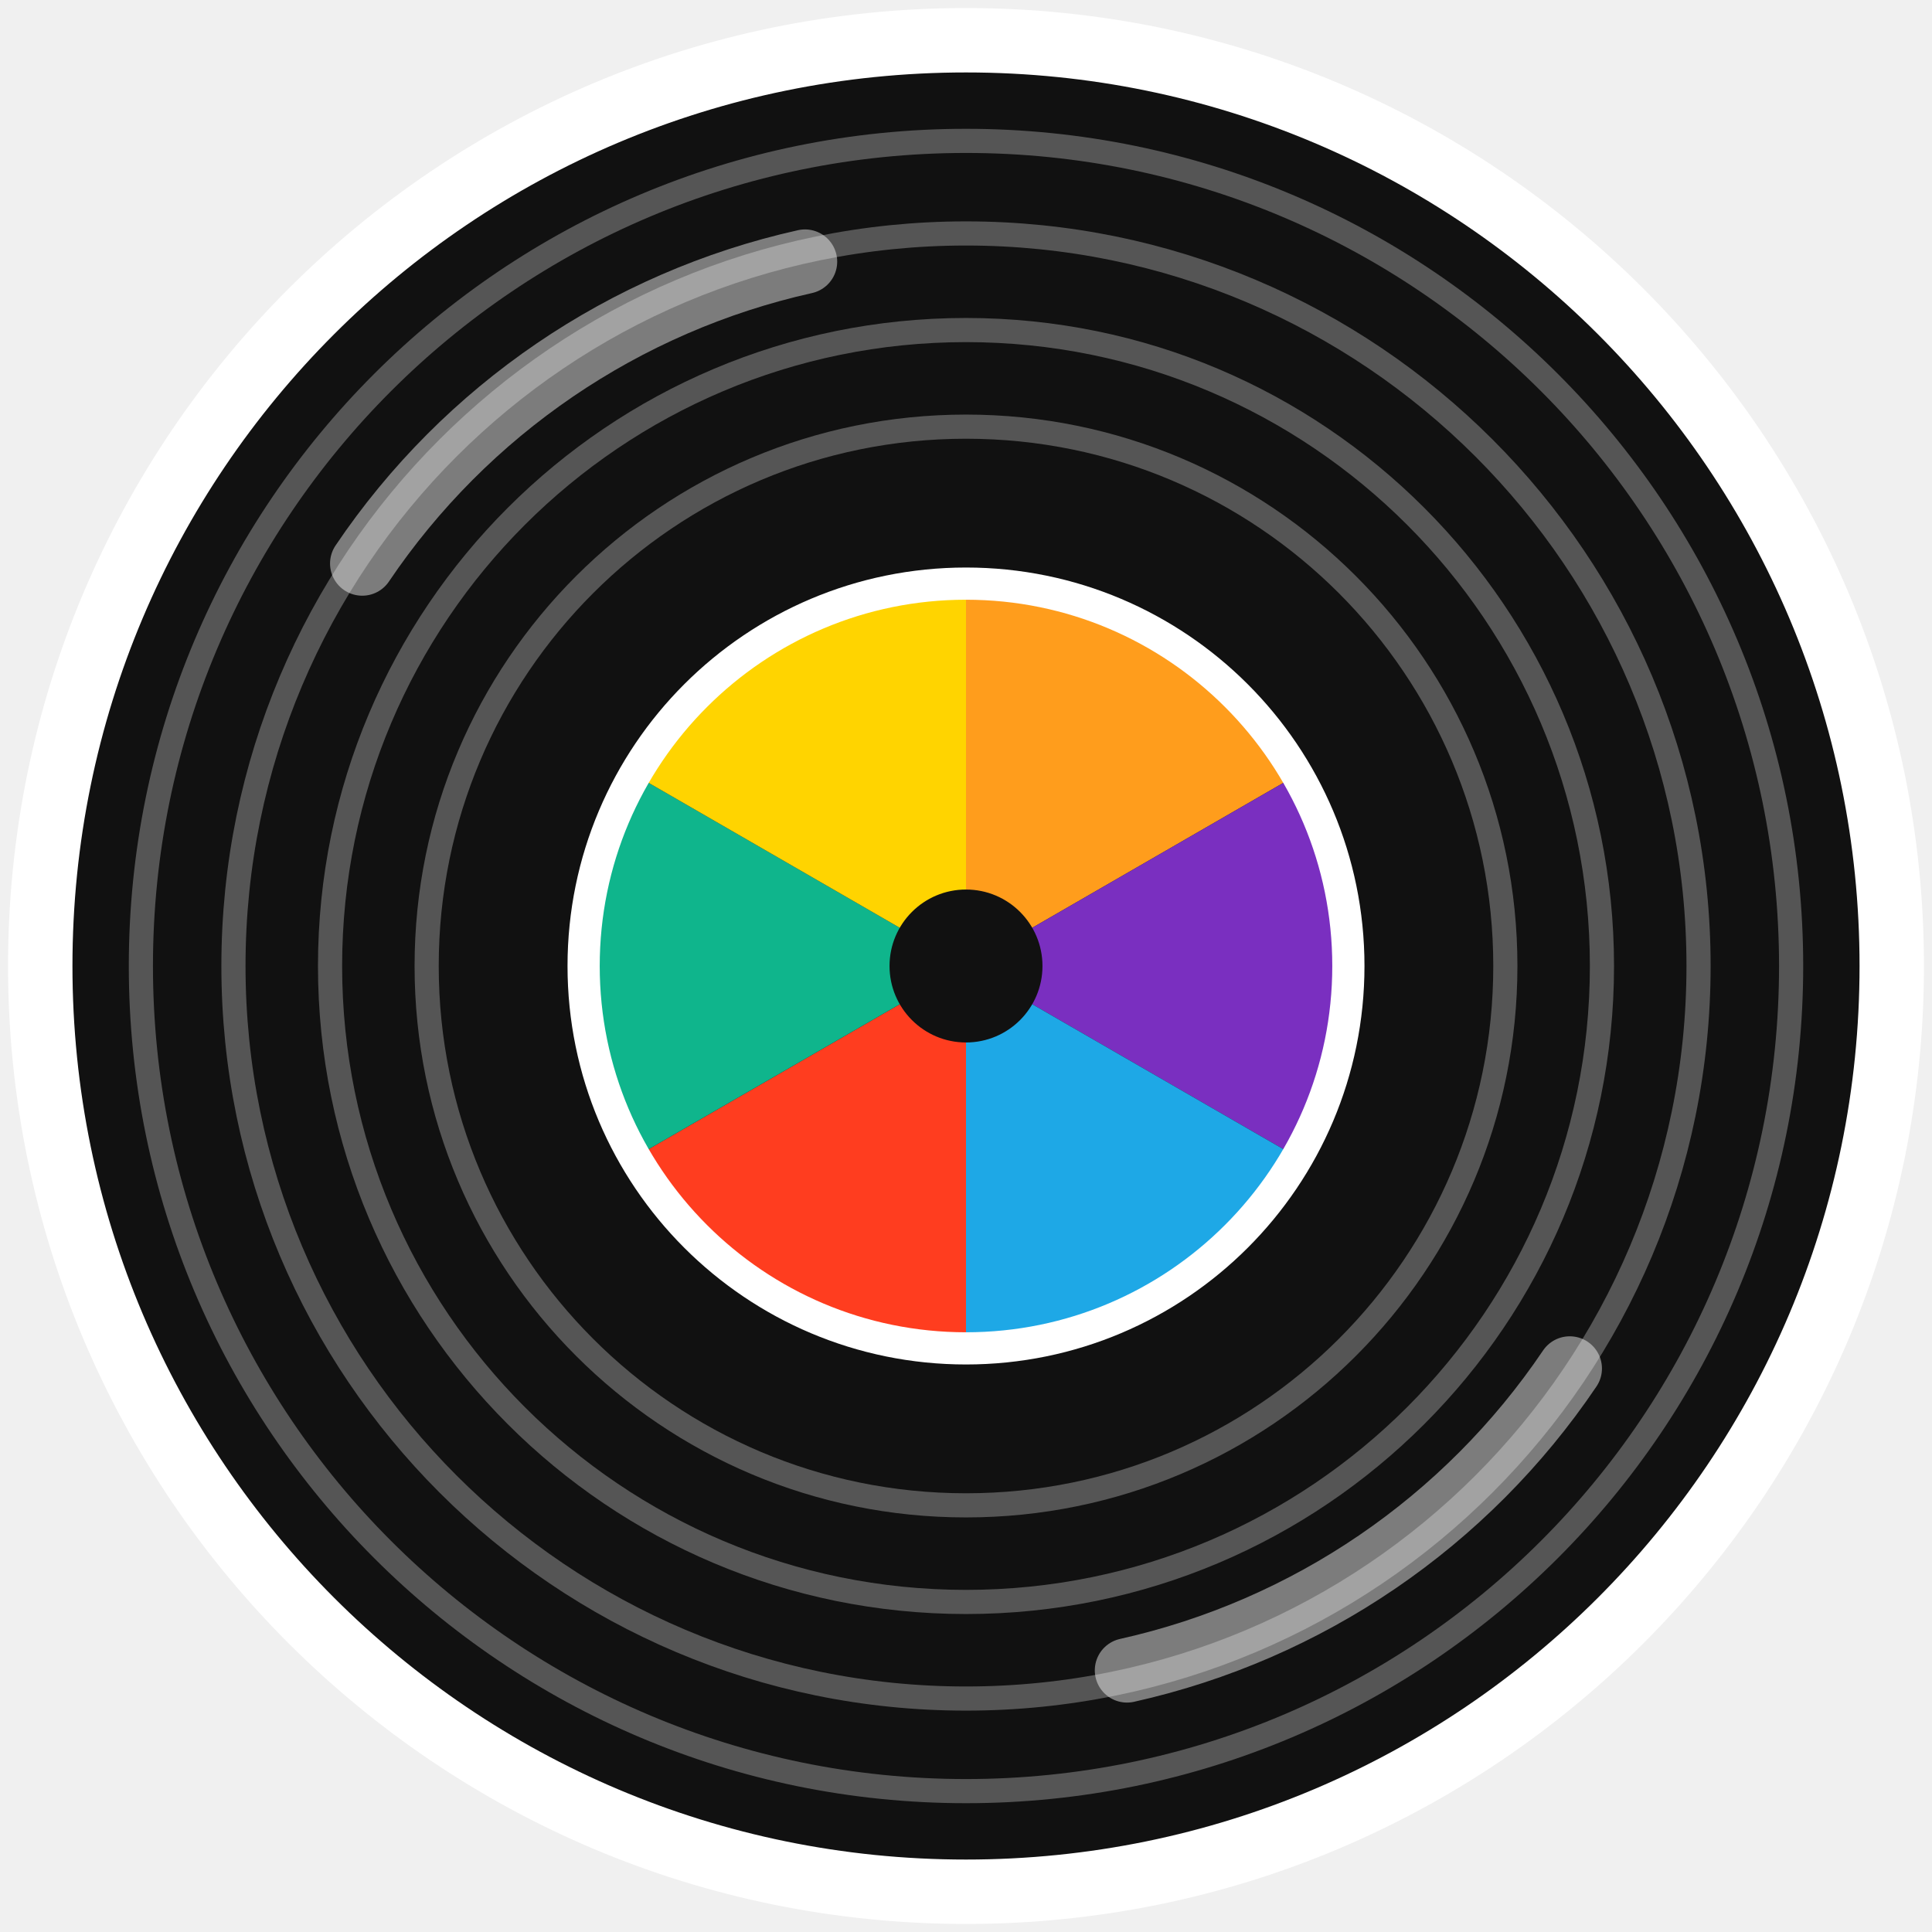
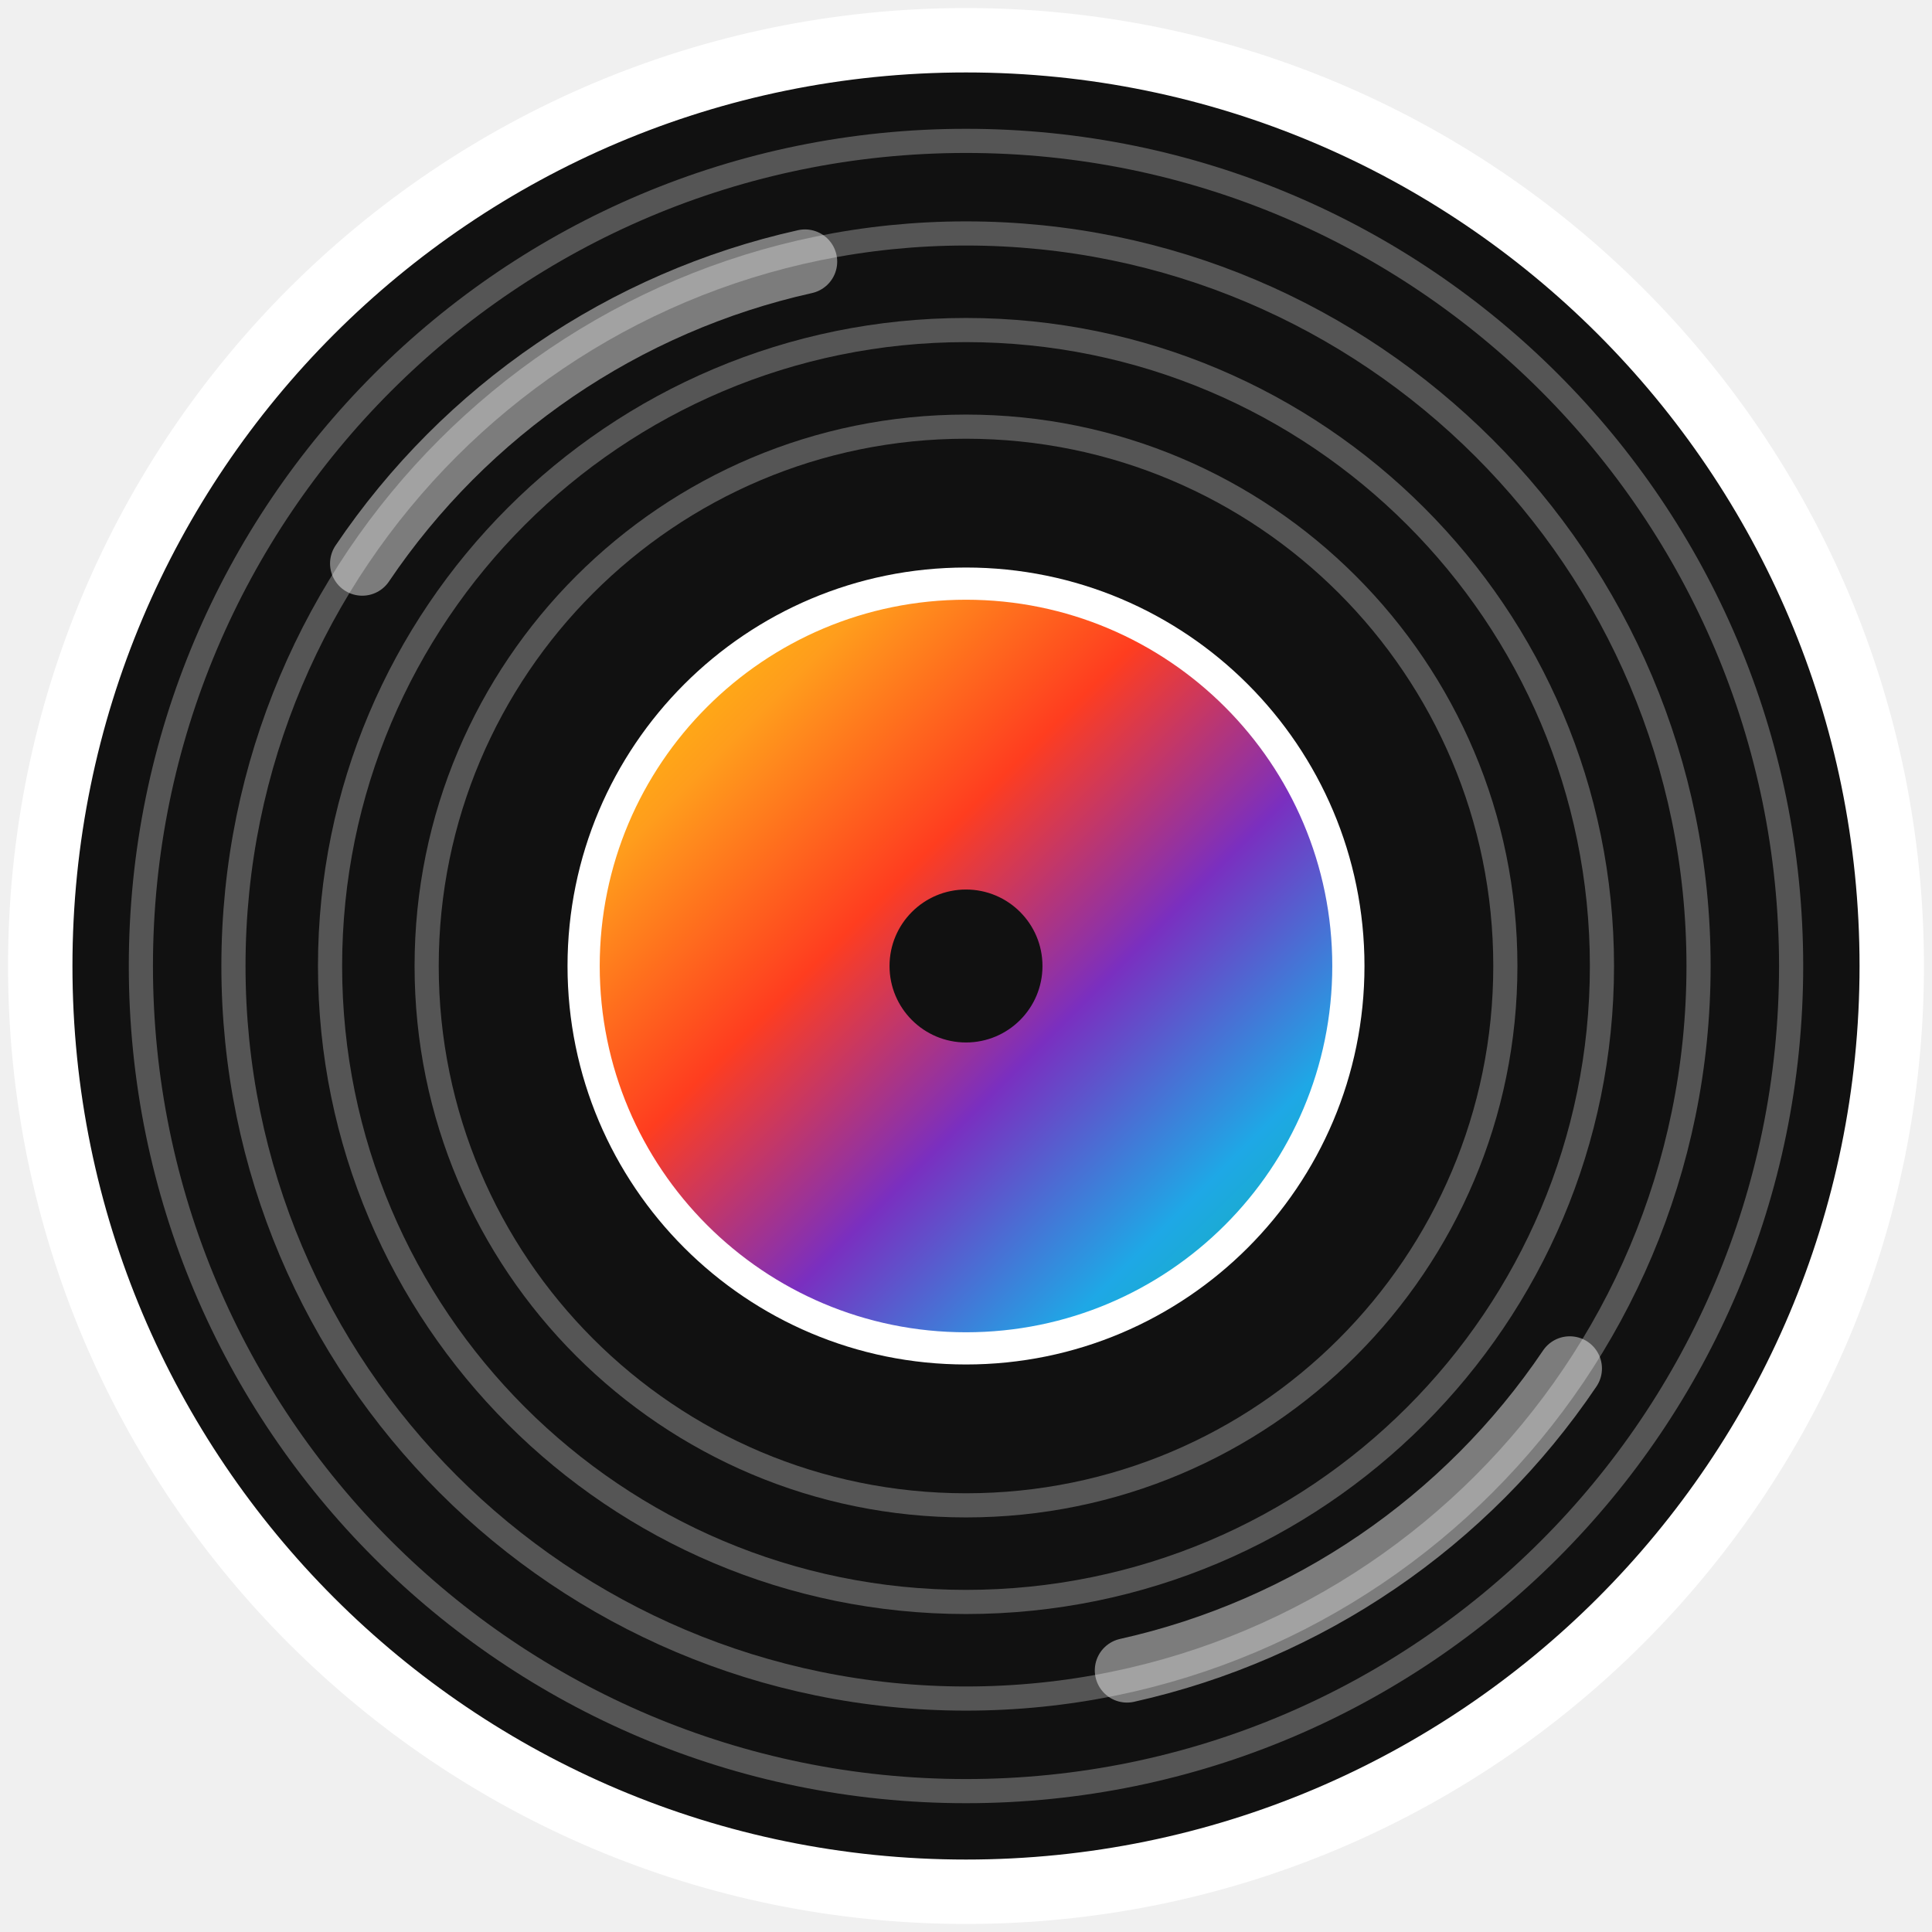
<svg xmlns="http://www.w3.org/2000/svg" viewBox="0 0 48 48">
+   <defs>
+     <linearGradient id="g" x1="0" y1="0" x2="1" y2="1">
+       <stop offset="0.00" stop-color="#ffd400" />
+       <stop offset="0.20" stop-color="#ff9d1c" />
+       <stop offset="0.40" stop-color="#ff3d1f" />
+       <stop offset="0.60" stop-color="#7a2fc0" />
+       <stop offset="0.80" stop-color="#1ea8e6" />
+       <stop offset="1.00" stop-color="#0fb58c" />
+     </linearGradient>
+   </defs>
  <circle cx="24" cy="24" r="23" fill="#111" stroke="#fff" stroke-width="1.6" />
  <circle cx="24" cy="24" r="20.5" fill="none" stroke="#555" stroke-width=".6" />
  <circle cx="24" cy="24" r="18.2" fill="none" stroke="#555" stroke-width=".6" />
  <circle cx="24" cy="24" r="15.8" fill="none" stroke="#555" stroke-width=".6" />
  <circle cx="24" cy="24" r="13.4" fill="none" stroke="#555" stroke-width=".6" />
  <path d="M9 14A18 18 0 0 1 20 6.5" fill="none" stroke="#fff" stroke-width="1.6" stroke-linecap="round" opacity=".45" />
  <path d="M39 34A18 18 0 0 1 28 41.5" fill="none" stroke="#fff" stroke-width="1.6" stroke-linecap="round" opacity=".45" />
-   <path d="M24 24L24.00 14.50A9.5 9.5 0 0 1 32.23 19.25Z" fill="#ff9d1c" />
-   <path d="M24 24L32.23 19.25A9.5 9.5 0 0 1 32.23 28.75Z" fill="#7a2fc0" />
-   <path d="M24 24L32.23 28.75A9.5 9.5 0 0 1 24.00 33.50Z" fill="#1ea8e6" />
-   <path d="M24 24L24.00 33.50A9.5 9.5 0 0 1 15.77 28.75Z" fill="#ff3d1f" />
-   <path d="M24 24L15.77 28.75A9.5 9.5 0 0 1 15.77 19.25Z" fill="#0fb58c" />
-   <path d="M24 24L15.77 19.25A9.5 9.5 0 0 1 24.00 14.50Z" fill="#ffd400" />
+   <circle cx="24" cy="24" r="9.5" fill="url(#g)" />
  <circle cx="24" cy="24" r="9.5" fill="none" stroke="#fff" stroke-width=".8" />
  <circle cx="24" cy="24" r="1.9" fill="#111" />
</svg>
